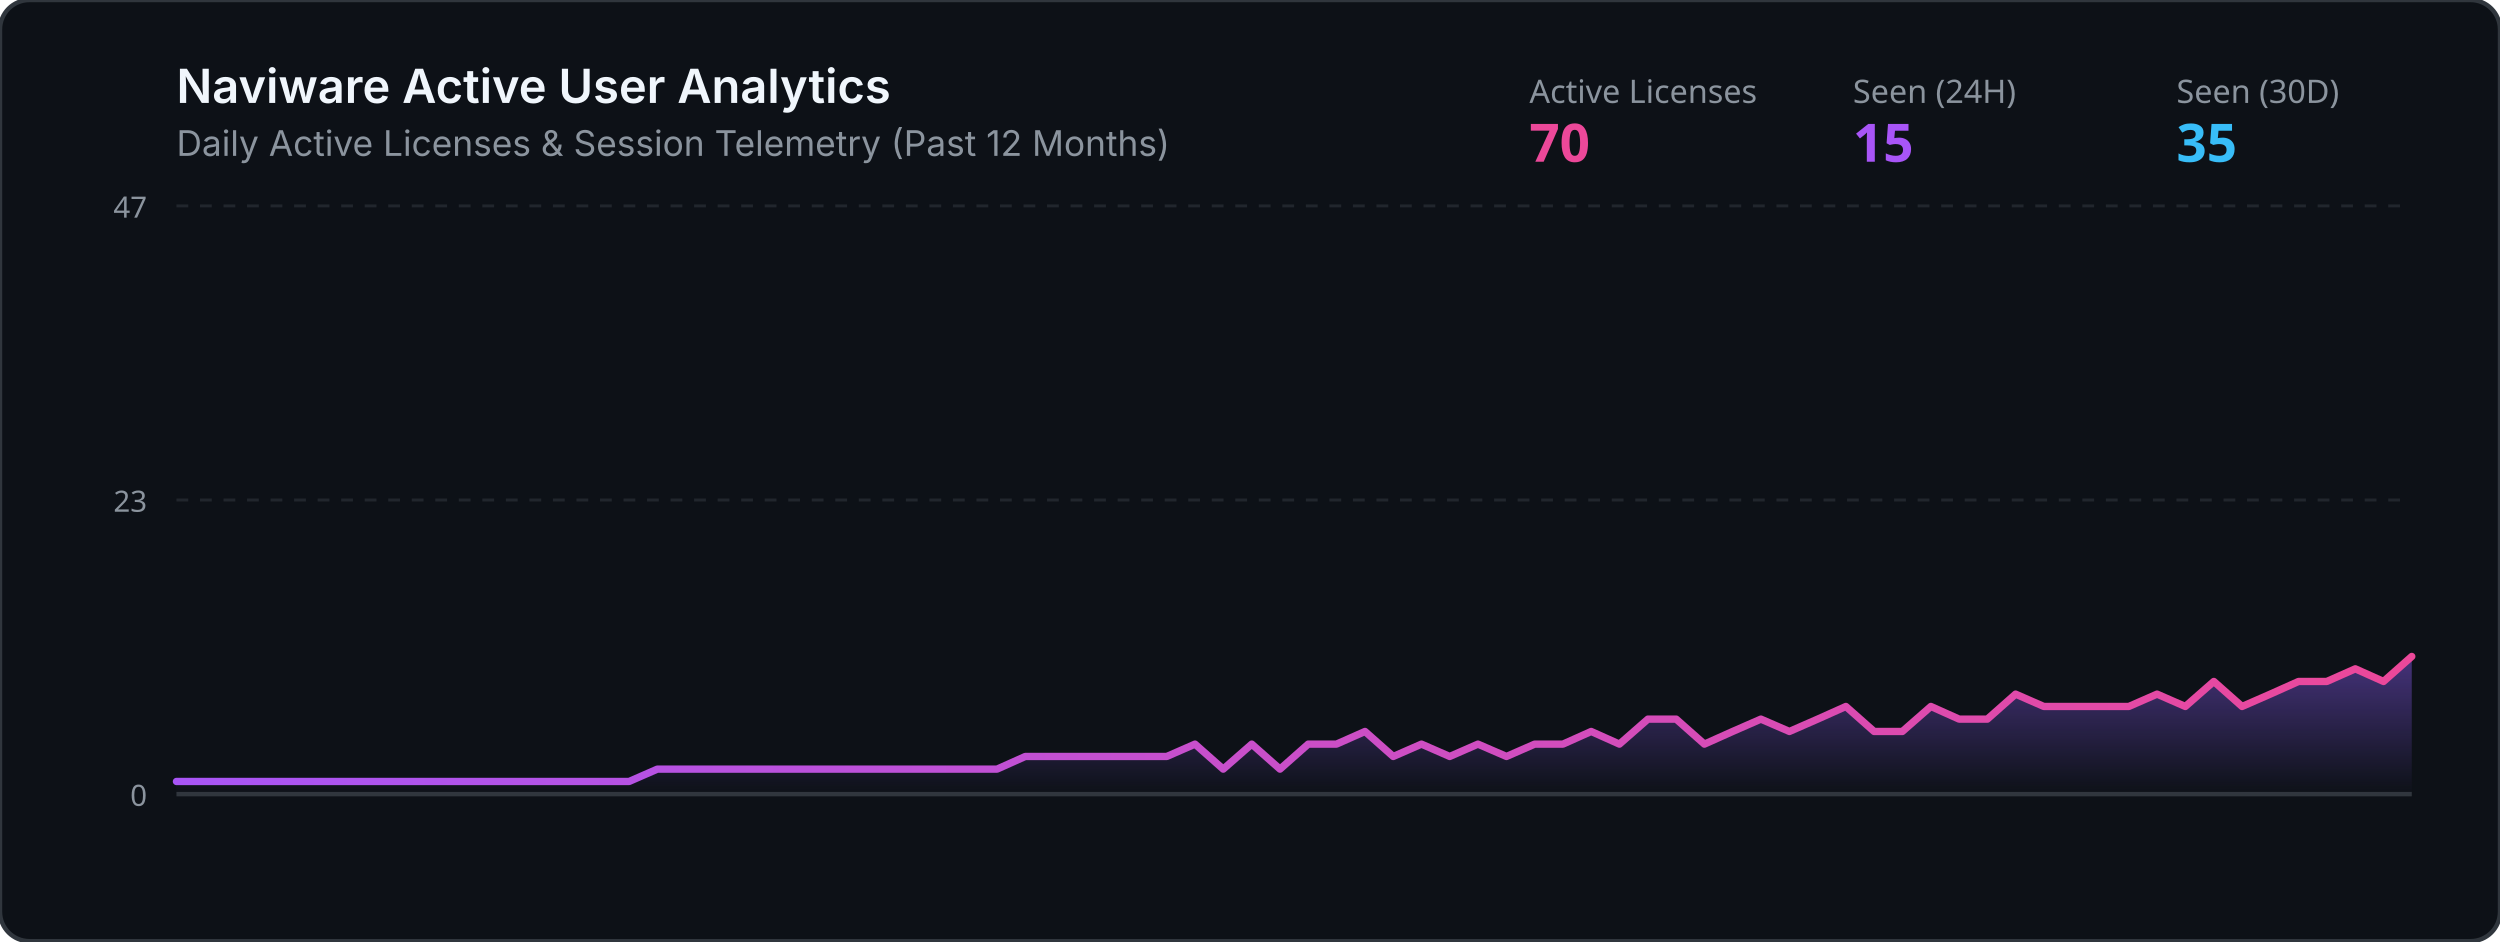
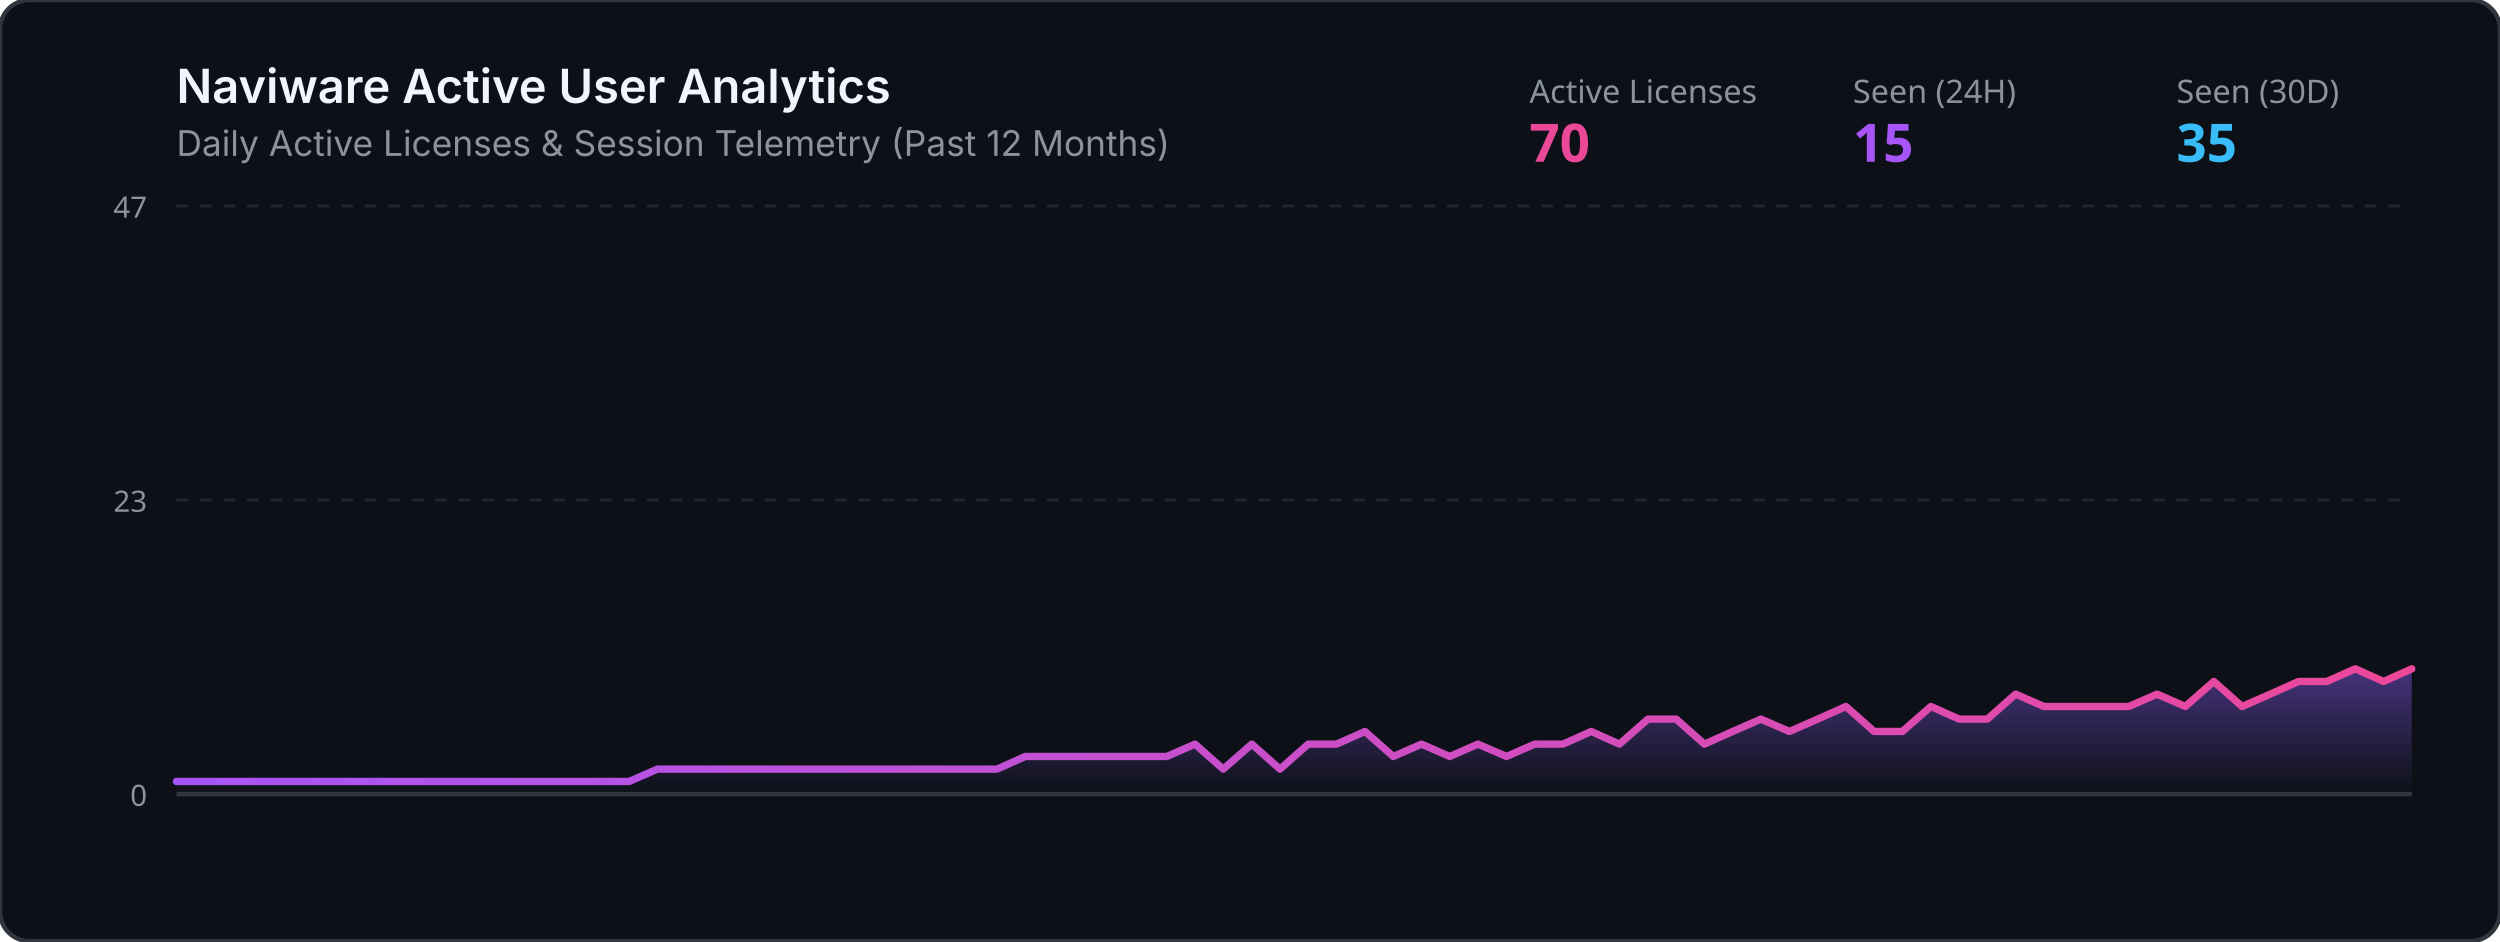
<svg xmlns="http://www.w3.org/2000/svg" viewBox="0 0 850 320" width="100%" height="320">
  <defs>
    <linearGradient id="grad" x1="0%" y1="0%" x2="0%" y2="100%">
      <stop offset="0%" stop-color="#8b5cf6" stop-opacity="0.45" />
      <stop offset="100%" stop-color="#8b5cf6" stop-opacity="0.0" />
    </linearGradient>
    <linearGradient id="lineGrad" x1="0%" y1="0%" x2="100%" y2="0%">
      <stop offset="0%" stop-color="#a855f7" />
      <stop offset="100%" stop-color="#ec4899" />
    </linearGradient>
  </defs>
  <rect width="850" height="320" rx="10" fill="#0d1117" stroke="#30363d" stroke-width="1.5" />
  <text x="60" y="35" fill="#f0f6fc" font-family="-apple-system,BlinkMacSystemFont,Segoe UI,sans-serif" font-size="16" font-weight="600">Naviware Active User Analytics</text>
  <text x="60" y="53" fill="#8b949e" font-family="-apple-system,BlinkMacSystemFont,Segoe UI,sans-serif" font-size="12">Daily Active Licenses &amp; Session Telemetry (Past 12 Months)</text>
  <text x="520" y="35" fill="#8b949e" font-family="sans-serif" font-size="11">Active Licenses</text>
  <text x="520" y="55" fill="#ec4899" font-family="sans-serif" font-size="18" font-weight="bold">70</text>
  <text x="630" y="35" fill="#8b949e" font-family="sans-serif" font-size="11">Seen (24H)</text>
  <text x="630" y="55" fill="#a855f7" font-family="sans-serif" font-size="18" font-weight="bold">15</text>
  <text x="740" y="35" fill="#8b949e" font-family="sans-serif" font-size="11">Seen (30D)</text>
  <text x="740" y="55" fill="#38bdf8" font-family="sans-serif" font-size="18" font-weight="bold">35</text>
  <line x1="60" y1="70" x2="820" y2="70" stroke="#21262d" stroke-width="1" stroke-dasharray="4" />
  <line x1="60" y1="170.0" x2="820" y2="170.0" stroke="#21262d" stroke-width="1" stroke-dasharray="4" />
  <line x1="60" y1="270" x2="820" y2="270" stroke="#30363d" stroke-width="1.5" />
  <text x="50" y="74" fill="#8b949e" font-family="sans-serif" font-size="10" text-anchor="end">47</text>
  <text x="50" y="174.0" fill="#8b949e" font-family="sans-serif" font-size="10" text-anchor="end">23</text>
  <text x="50" y="274" fill="#8b949e" font-family="sans-serif" font-size="10" text-anchor="end">0</text>
-   <polygon points="60,270 60.0,265.7 69.6,265.7 79.2,265.7 88.9,265.7 98.5,265.7 108.1,265.7 117.7,265.7 127.3,265.7 137.0,265.7 146.6,265.7 156.2,265.7 165.8,265.7 175.4,265.7 185.1,265.7 194.7,265.7 204.3,265.7 213.9,265.7 223.5,261.5 233.2,261.5 242.8,261.5 252.4,261.5 262.0,261.5 271.6,261.5 281.3,261.5 290.9,261.5 300.5,261.5 310.1,261.5 319.7,261.5 329.4,261.5 339.0,261.5 348.6,257.2 358.2,257.2 367.8,257.2 377.5,257.2 387.1,257.2 396.7,257.2 406.3,253.0 415.9,261.5 425.6,253.0 435.2,261.5 444.8,253.0 454.4,253.0 464.1,248.7 473.7,257.2 483.3,253.0 492.9,257.2 502.5,253.0 512.2,257.2 521.8,253.0 531.4,253.0 541.0,248.7 550.6,253.0 560.3,244.5 569.9,244.5 579.5,253.0 589.1,248.7 598.7,244.5 608.4,248.7 618.0,244.5 627.6,240.2 637.2,248.7 646.8,248.7 656.5,240.2 666.1,244.5 675.7,244.5 685.3,236.0 694.9,240.2 704.6,240.2 714.2,240.2 723.8,240.2 733.4,236.0 743.0,240.2 752.7,231.7 762.3,240.2 771.9,236.0 781.5,231.7 791.1,231.7 800.8,227.4 810.4,231.7 820.0,223.2 820,270" fill="url(#grad)" />
-   <polyline points="60.0,265.7 69.6,265.7 79.2,265.7 88.9,265.7 98.5,265.7 108.1,265.7 117.7,265.7 127.3,265.7 137.0,265.7 146.6,265.7 156.2,265.7 165.8,265.7 175.4,265.7 185.1,265.7 194.7,265.7 204.3,265.7 213.9,265.7 223.5,261.5 233.2,261.5 242.8,261.5 252.4,261.5 262.0,261.5 271.6,261.5 281.3,261.5 290.9,261.5 300.5,261.5 310.1,261.5 319.7,261.5 329.4,261.5 339.0,261.5 348.6,257.2 358.2,257.2 367.8,257.2 377.5,257.2 387.1,257.2 396.7,257.2 406.3,253.0 415.9,261.5 425.6,253.0 435.2,261.5 444.8,253.0 454.4,253.0 464.1,248.7 473.7,257.2 483.3,253.0 492.9,257.2 502.5,253.0 512.2,257.2 521.8,253.0 531.4,253.0 541.0,248.7 550.6,253.0 560.3,244.5 569.9,244.5 579.5,253.0 589.1,248.7 598.7,244.5 608.4,248.7 618.0,244.5 627.6,240.2 637.2,248.7 646.8,248.7 656.5,240.2 666.1,244.5 675.7,244.5 685.3,236.0 694.9,240.2 704.6,240.2 714.2,240.2 723.8,240.2 733.4,236.0 743.0,240.2 752.7,231.7 762.3,240.2 771.9,236.0 781.5,231.7 791.1,231.7 800.8,227.4 810.4,231.7 820.0,223.2" fill="none" stroke="url(#lineGrad)" stroke-width="2.5" stroke-linecap="round" stroke-linejoin="round" />
+   <polygon points="60,270 60.0,265.7 69.6,265.7 79.2,265.7 88.9,265.7 98.5,265.7 108.1,265.7 117.7,265.7 127.3,265.7 137.0,265.7 146.6,265.7 156.2,265.7 165.8,265.7 175.4,265.7 185.1,265.7 194.7,265.7 204.3,265.7 213.9,265.7 223.5,261.5 233.2,261.5 242.8,261.5 252.4,261.5 262.0,261.5 271.6,261.5 281.3,261.5 290.9,261.5 300.5,261.5 310.1,261.5 319.7,261.5 329.4,261.5 339.0,261.5 348.6,257.2 358.2,257.2 367.8,257.2 377.5,257.2 387.1,257.2 396.7,257.2 406.3,253.0 415.9,261.5 425.6,253.0 435.2,261.5 444.8,253.0 454.4,253.0 464.1,248.7 473.7,257.2 483.3,253.0 492.9,257.2 502.5,253.0 512.2,257.2 521.8,253.0 531.4,253.0 541.0,248.7 550.6,253.0 560.3,244.5 569.9,244.5 579.5,253.0 589.1,248.7 598.7,244.5 608.4,248.7 618.0,244.5 627.6,240.2 637.2,248.7 646.8,248.7 656.5,240.2 666.1,244.5 675.7,244.5 685.3,236.0 694.9,240.2 704.6,240.2 714.2,240.2 723.8,240.2 733.4,236.0 743.0,240.2 752.7,231.7 762.3,240.2 771.9,236.0 781.5,231.7 791.1,231.7 800.8,227.4 810.4,231.7 820.0,227.4 820,270" fill="url(#grad)" />
+   <polyline points="60.0,265.7 69.6,265.7 79.2,265.7 88.9,265.7 98.5,265.7 108.1,265.7 117.7,265.7 127.3,265.7 137.0,265.7 146.6,265.7 156.2,265.7 165.8,265.7 175.4,265.7 185.1,265.7 194.7,265.7 204.3,265.7 213.9,265.7 223.5,261.5 233.2,261.5 242.8,261.5 252.4,261.5 262.0,261.5 271.6,261.5 281.3,261.5 290.9,261.5 300.5,261.5 310.1,261.5 319.7,261.5 329.4,261.5 339.0,261.5 348.6,257.2 358.2,257.2 367.8,257.2 377.5,257.2 387.1,257.2 396.7,257.2 406.3,253.0 415.9,261.5 425.6,253.0 435.2,261.5 444.8,253.0 454.4,253.0 464.1,248.7 473.7,257.2 483.3,253.0 492.9,257.2 502.5,253.0 512.2,257.2 521.8,253.0 531.4,253.0 541.0,248.7 550.6,253.0 560.3,244.5 569.9,244.5 579.5,253.0 589.1,248.7 598.7,244.5 608.4,248.7 618.0,244.5 627.6,240.2 637.2,248.7 646.8,248.7 656.5,240.2 666.1,244.5 675.7,244.5 685.3,236.0 694.9,240.2 704.6,240.2 714.2,240.2 723.8,240.2 733.4,236.0 743.0,240.2 752.7,231.7 762.3,240.2 771.9,236.0 781.5,231.7 791.1,231.7 800.8,227.4 810.4,231.7 820.0,227.4" fill="none" stroke="url(#lineGrad)" stroke-width="2.5" stroke-linecap="round" stroke-linejoin="round" />
</svg>
